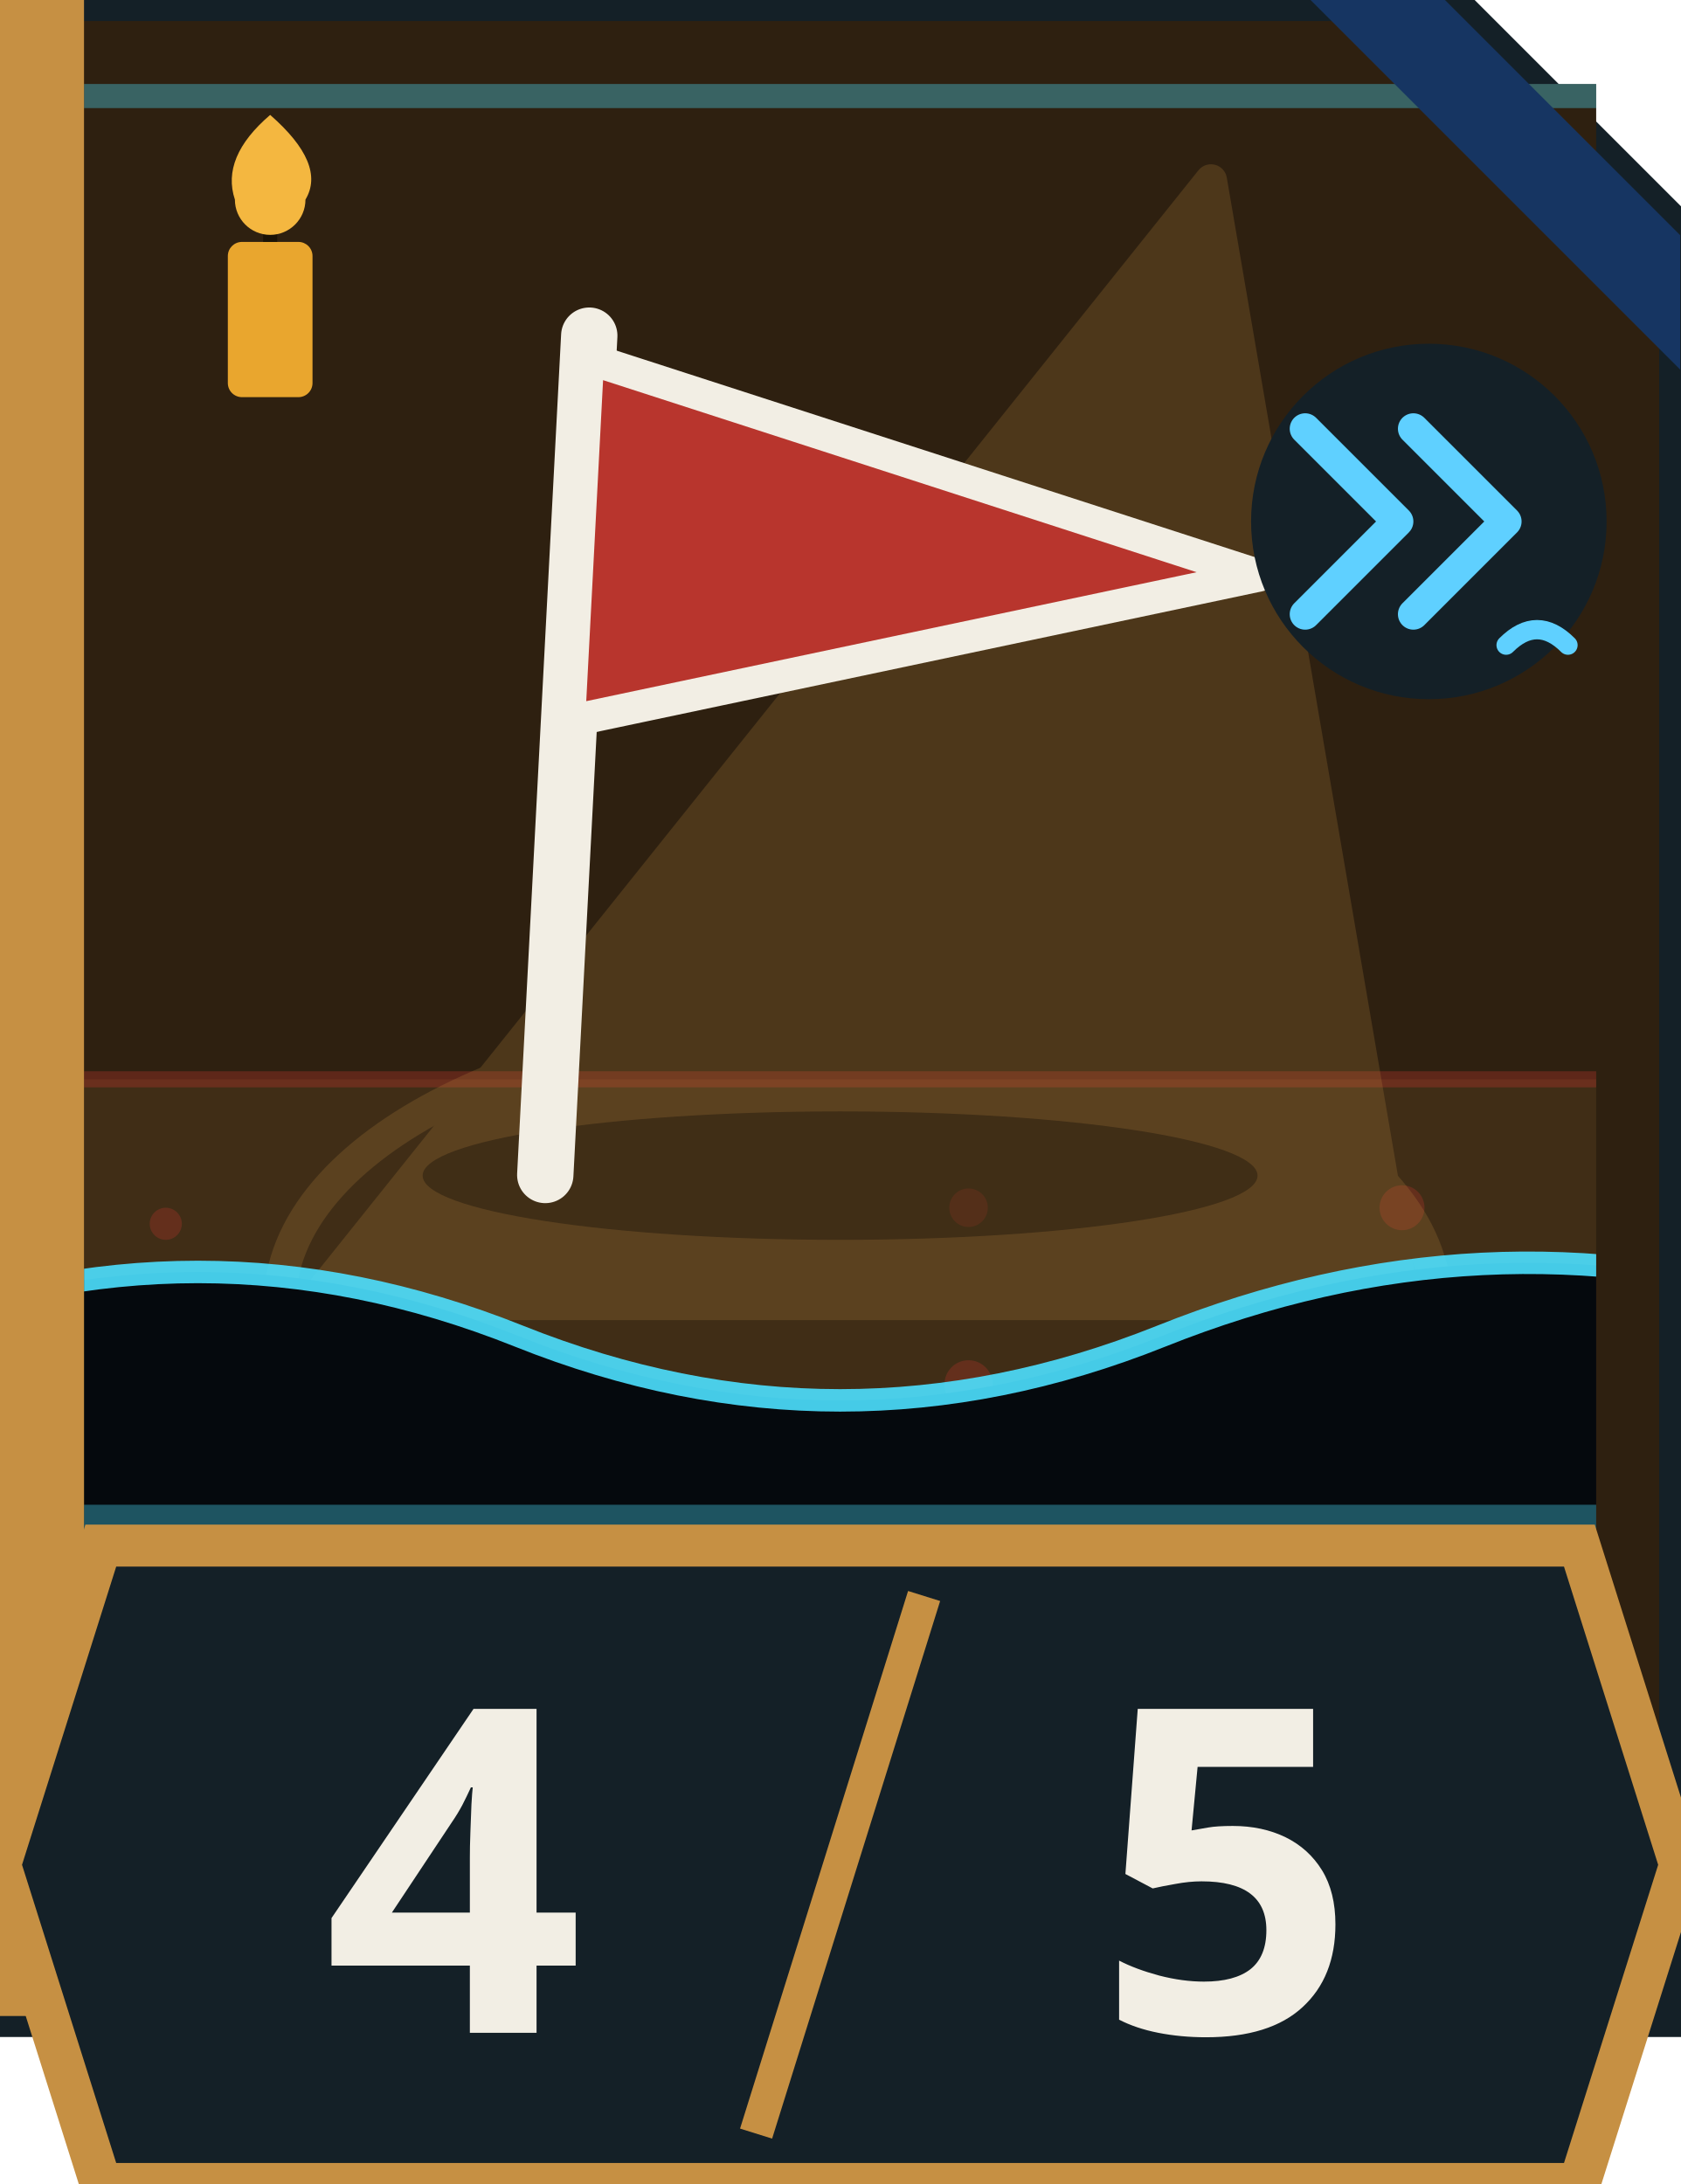
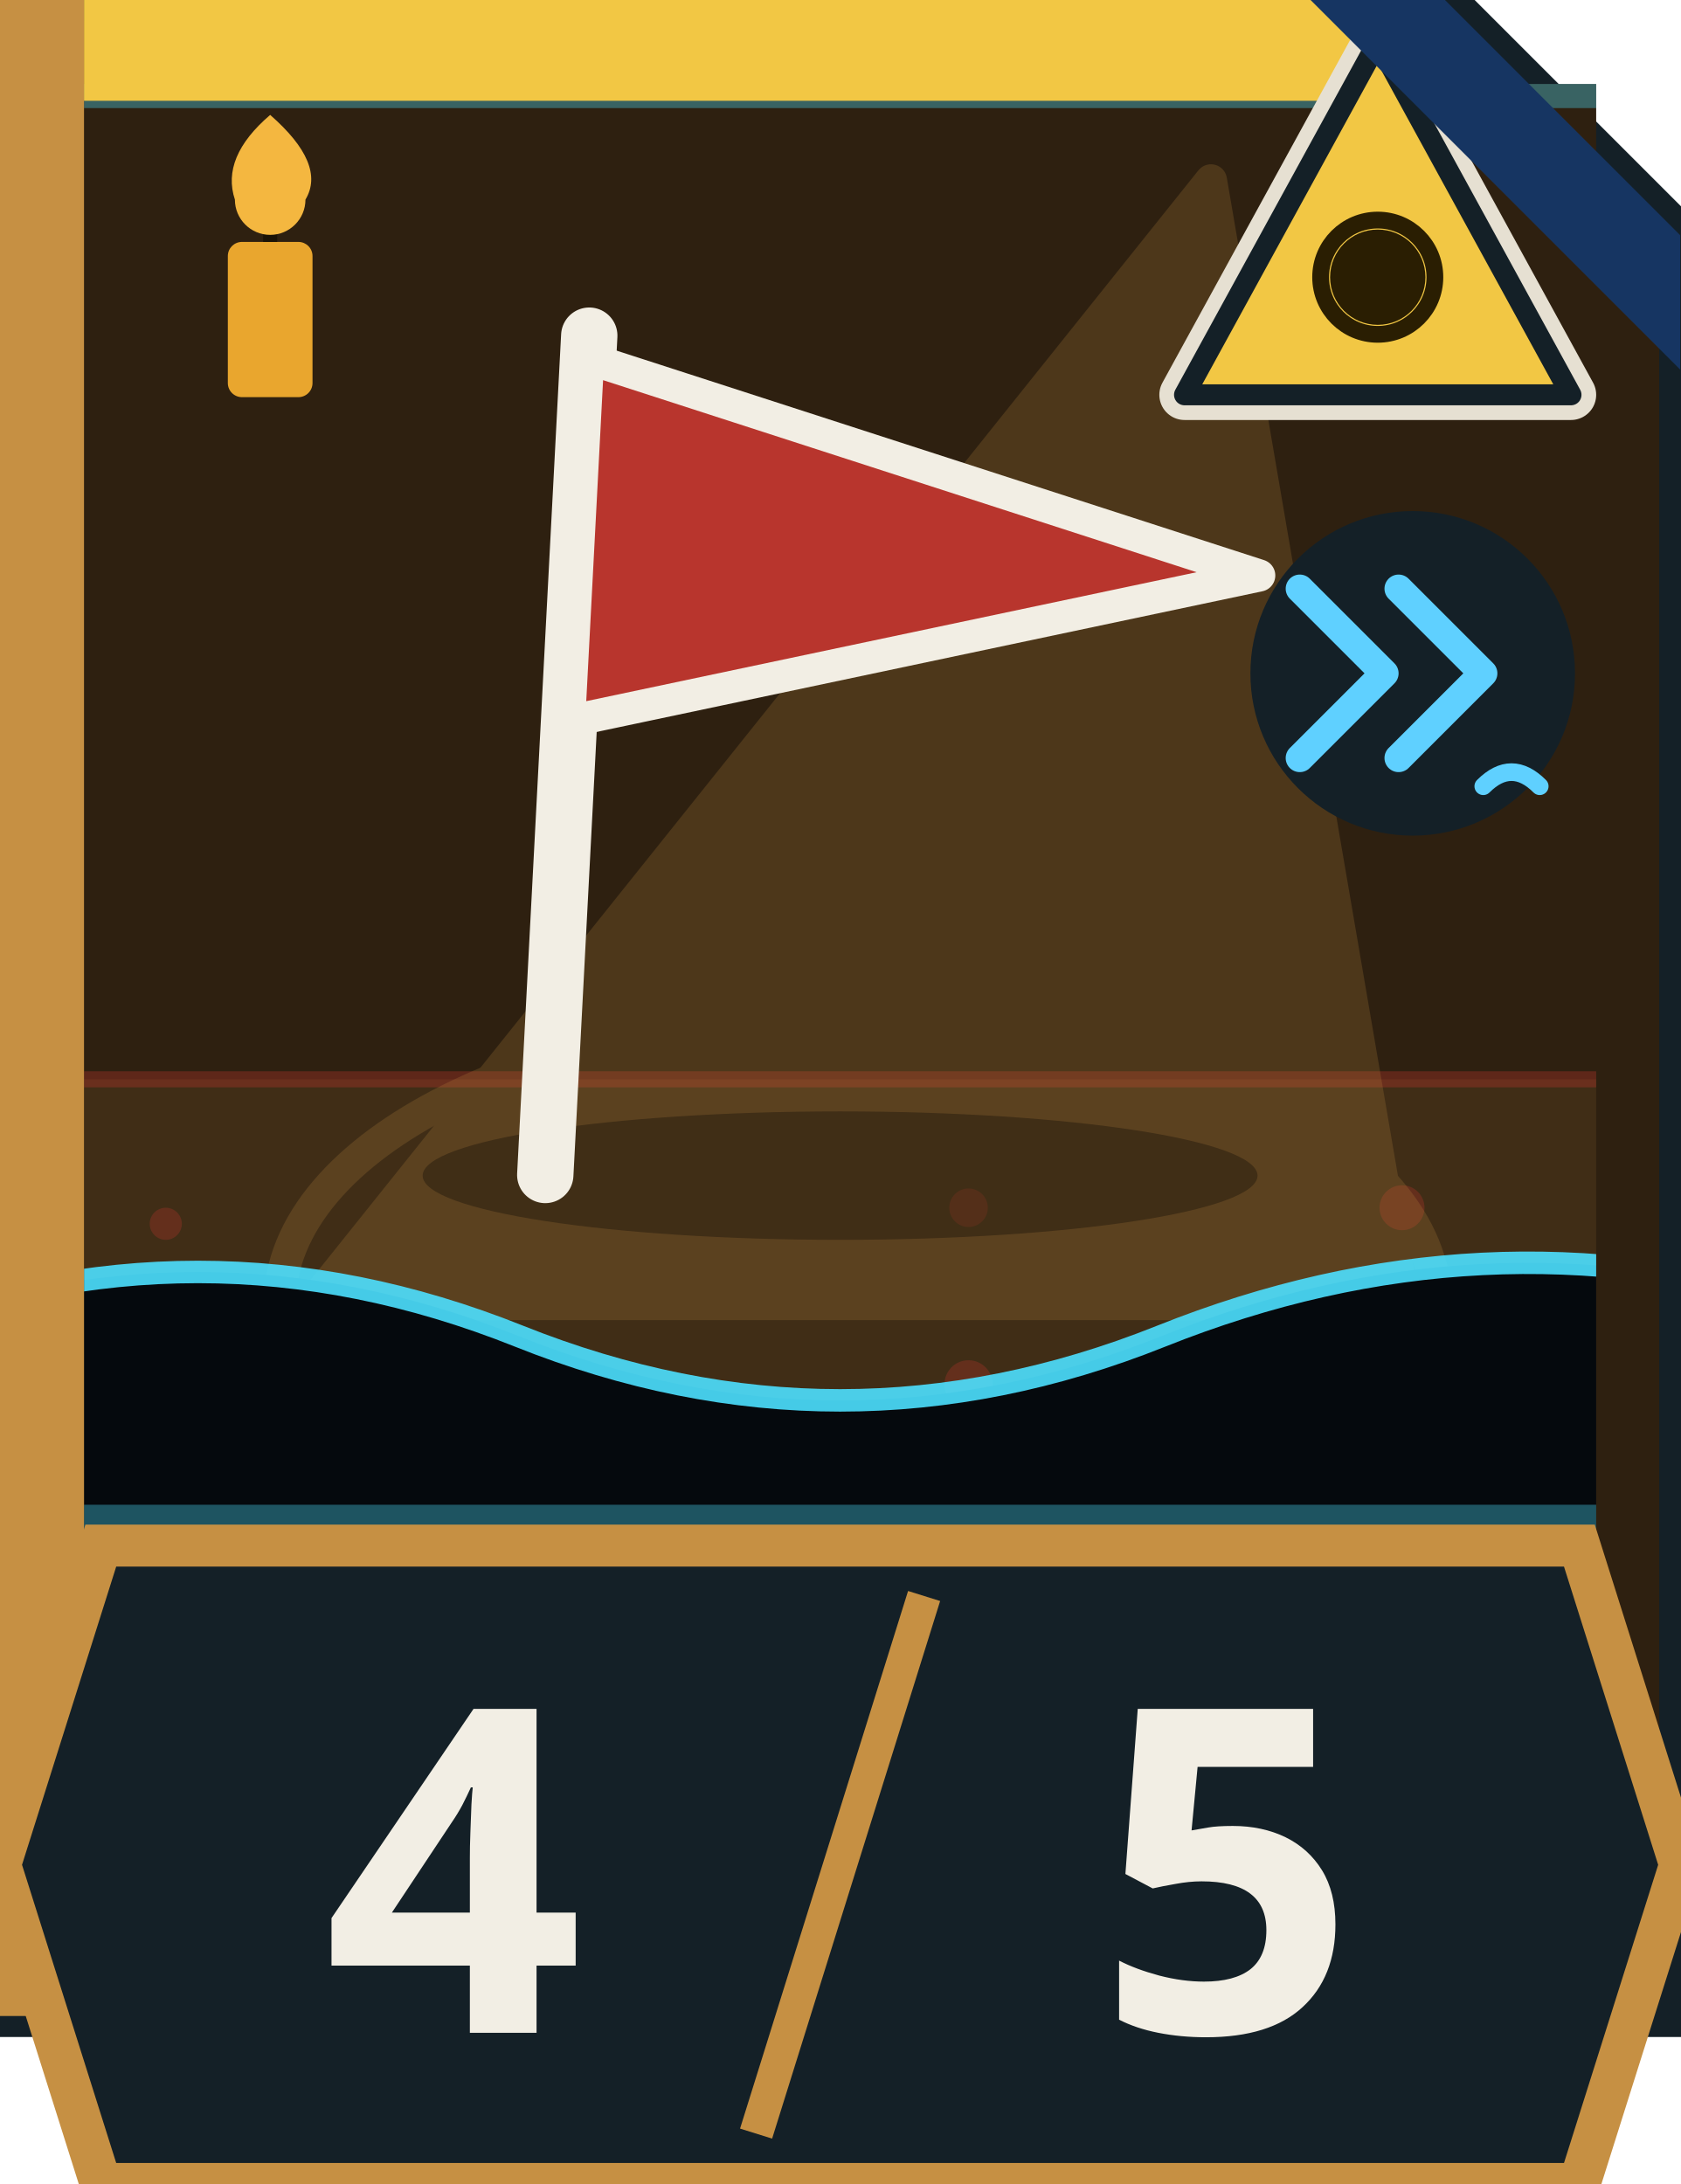
<svg xmlns="http://www.w3.org/2000/svg" viewBox="0 0 100 130" width="100" height="130">
  <path d="M0 0H86L100 14V120H0Z" fill="#2E2010" stroke="#142027" stroke-width="2.5" />
  <svg x="5" y="5" width="90" height="86" viewBox="0 0 120 90" preserveAspectRatio="xMidYMid slice" overflow="hidden">
    <rect width="120" height="90" fill="#2E2010" />
    <path d="M0 62H120V90H0Z" fill="#C69043" fill-opacity=".12" />
    <path d="M0 62H120" stroke="#B8352D" stroke-opacity=".35" stroke-width="1" />
    <circle cx="18" cy="71" r="1.0" fill="#B8352D" fill-opacity=".3" />
    <circle cx="100" cy="76" r="0.9" fill="#B8352D" fill-opacity=".3" />
    <circle cx="68" cy="81" r="1.5" fill="#B8352D" fill-opacity=".3" />
    <circle cx="68" cy="70" r="1.2" fill="#B8352D" fill-opacity=".3" />
    <circle cx="78" cy="83" r="0.7" fill="#B8352D" fill-opacity=".3" />
    <circle cx="95" cy="70" r="1.4" fill="#B8352D" fill-opacity=".3" />
    <g opacity=".2">
      <g transform="translate(61.1 44.0) rotate(0) scale(40.0)" stroke-width="0.050" stroke-linejoin="round" stroke-linecap="round">
        <path d="M.55-.95L.85.8H-.85Z" fill="#C69043" stroke="#C69043" />
        <path d="M-.9.8A.9.45 0 0 1 .9.8" fill="none" stroke="#C69043" />
      </g>
    </g>
    <ellipse cx="60" cy="68" rx="26" ry="4" fill="#000" fill-opacity=".3" />
    <g transform="translate(60.0 42.0) rotate(3) scale(28.3)" stroke-width="0.071" stroke-linejoin="round" stroke-linecap="round">
      <path d="M-.6-.9V.95" stroke="#F2EEE4" stroke-width="0.124" />
      <path d="M-.6-.85L.9-.45L-.6-.05Z" fill="#B8352D" stroke="#F2EEE4" />
    </g>
    <path d="M0 78Q20 70 40 78T80 78T120 76V90H0Z" fill="#05090D" />
    <path d="M0 78Q20 70 40 78T80 78T120 76" fill="none" stroke="#4DE0FF" stroke-width="1.4" stroke-opacity=".9" />
    <rect width="120" height="90" fill="none" stroke="#4DE0FF" stroke-opacity=".35" stroke-width="3" />
  </svg>
  <rect x="0" y="0" width="5" height="120" fill="#C69043" />
+   <rect x="5" y="0" width="81" height="6" fill="#F2C744" />
+   <g transform="translate(70 2) scale(0.5)">
+     <path d="M24 1L47 43H1Z" fill="none" stroke="#E6E0D2" stroke-width="6" stroke-linejoin="round" />
+     <path d="M24 1L47 43H1Z" fill="#F2C744" stroke="#142027" stroke-width="2.5" stroke-linejoin="round" />
+     <g transform="translate(24.0 29.0) rotate(0) scale(8.5)" stroke-width="0.235" stroke-linejoin="round" stroke-linecap="round">
+       <circle r=".8" fill="none" stroke="#2A1E02" />
+       <circle r=".55" fill="#2A1E02" stroke="#2A1E02" />
+     </g>
+   </g>
  <path d="M78 0H86L100 14V22Z" fill="#163562" />
  <g transform="translate(6 6) scale(.42)">
    <rect x="18" y="20" width="12" height="22" rx="2" fill="#E9A62E" />
    <path d="M24 20V14" stroke="#1B1306" stroke-width="2" />
    <path d="M24 2Q32 9 29 14A5 5 0 0 1 19 14Q17 8 24 2Z" fill="#F4B740" />
  </g>
-   <g transform="translate(74 20) scale(.46)">
+   <g transform="translate(74 30) scale(.42)">
    <circle cx="24" cy="24" r="23" fill="#142027" />
    <path d="M8 12L20 24L8 36M22 12L34 24L22 36" fill="none" stroke="#5FD0FF" stroke-width="4" stroke-linecap="round" stroke-linejoin="round" />
    <path d="M34 40Q38 36 42 40" fill="none" stroke="#5FD0FF" stroke-width="2.5" stroke-linecap="round" />
  </g>
  <path d="M6 92H94L100 111L94 130H6L0 111Z" fill="#142027" stroke="#C69043" stroke-width="2.5" />
  <path d="M55 95L45 127" stroke="#C69043" stroke-width="2" />
  <text x="27" y="121" text-anchor="middle" font-size="27" font-weight="800" fill="#F2EEE4" font-family="'Noto Sans KR','Malgun Gothic','Apple SD Gothic Neo',system-ui,sans-serif">4</text>
  <text x="73" y="121" text-anchor="middle" font-size="27" font-weight="800" fill="#F2EEE4" font-family="'Noto Sans KR','Malgun Gothic','Apple SD Gothic Neo',system-ui,sans-serif">5</text>
</svg>
